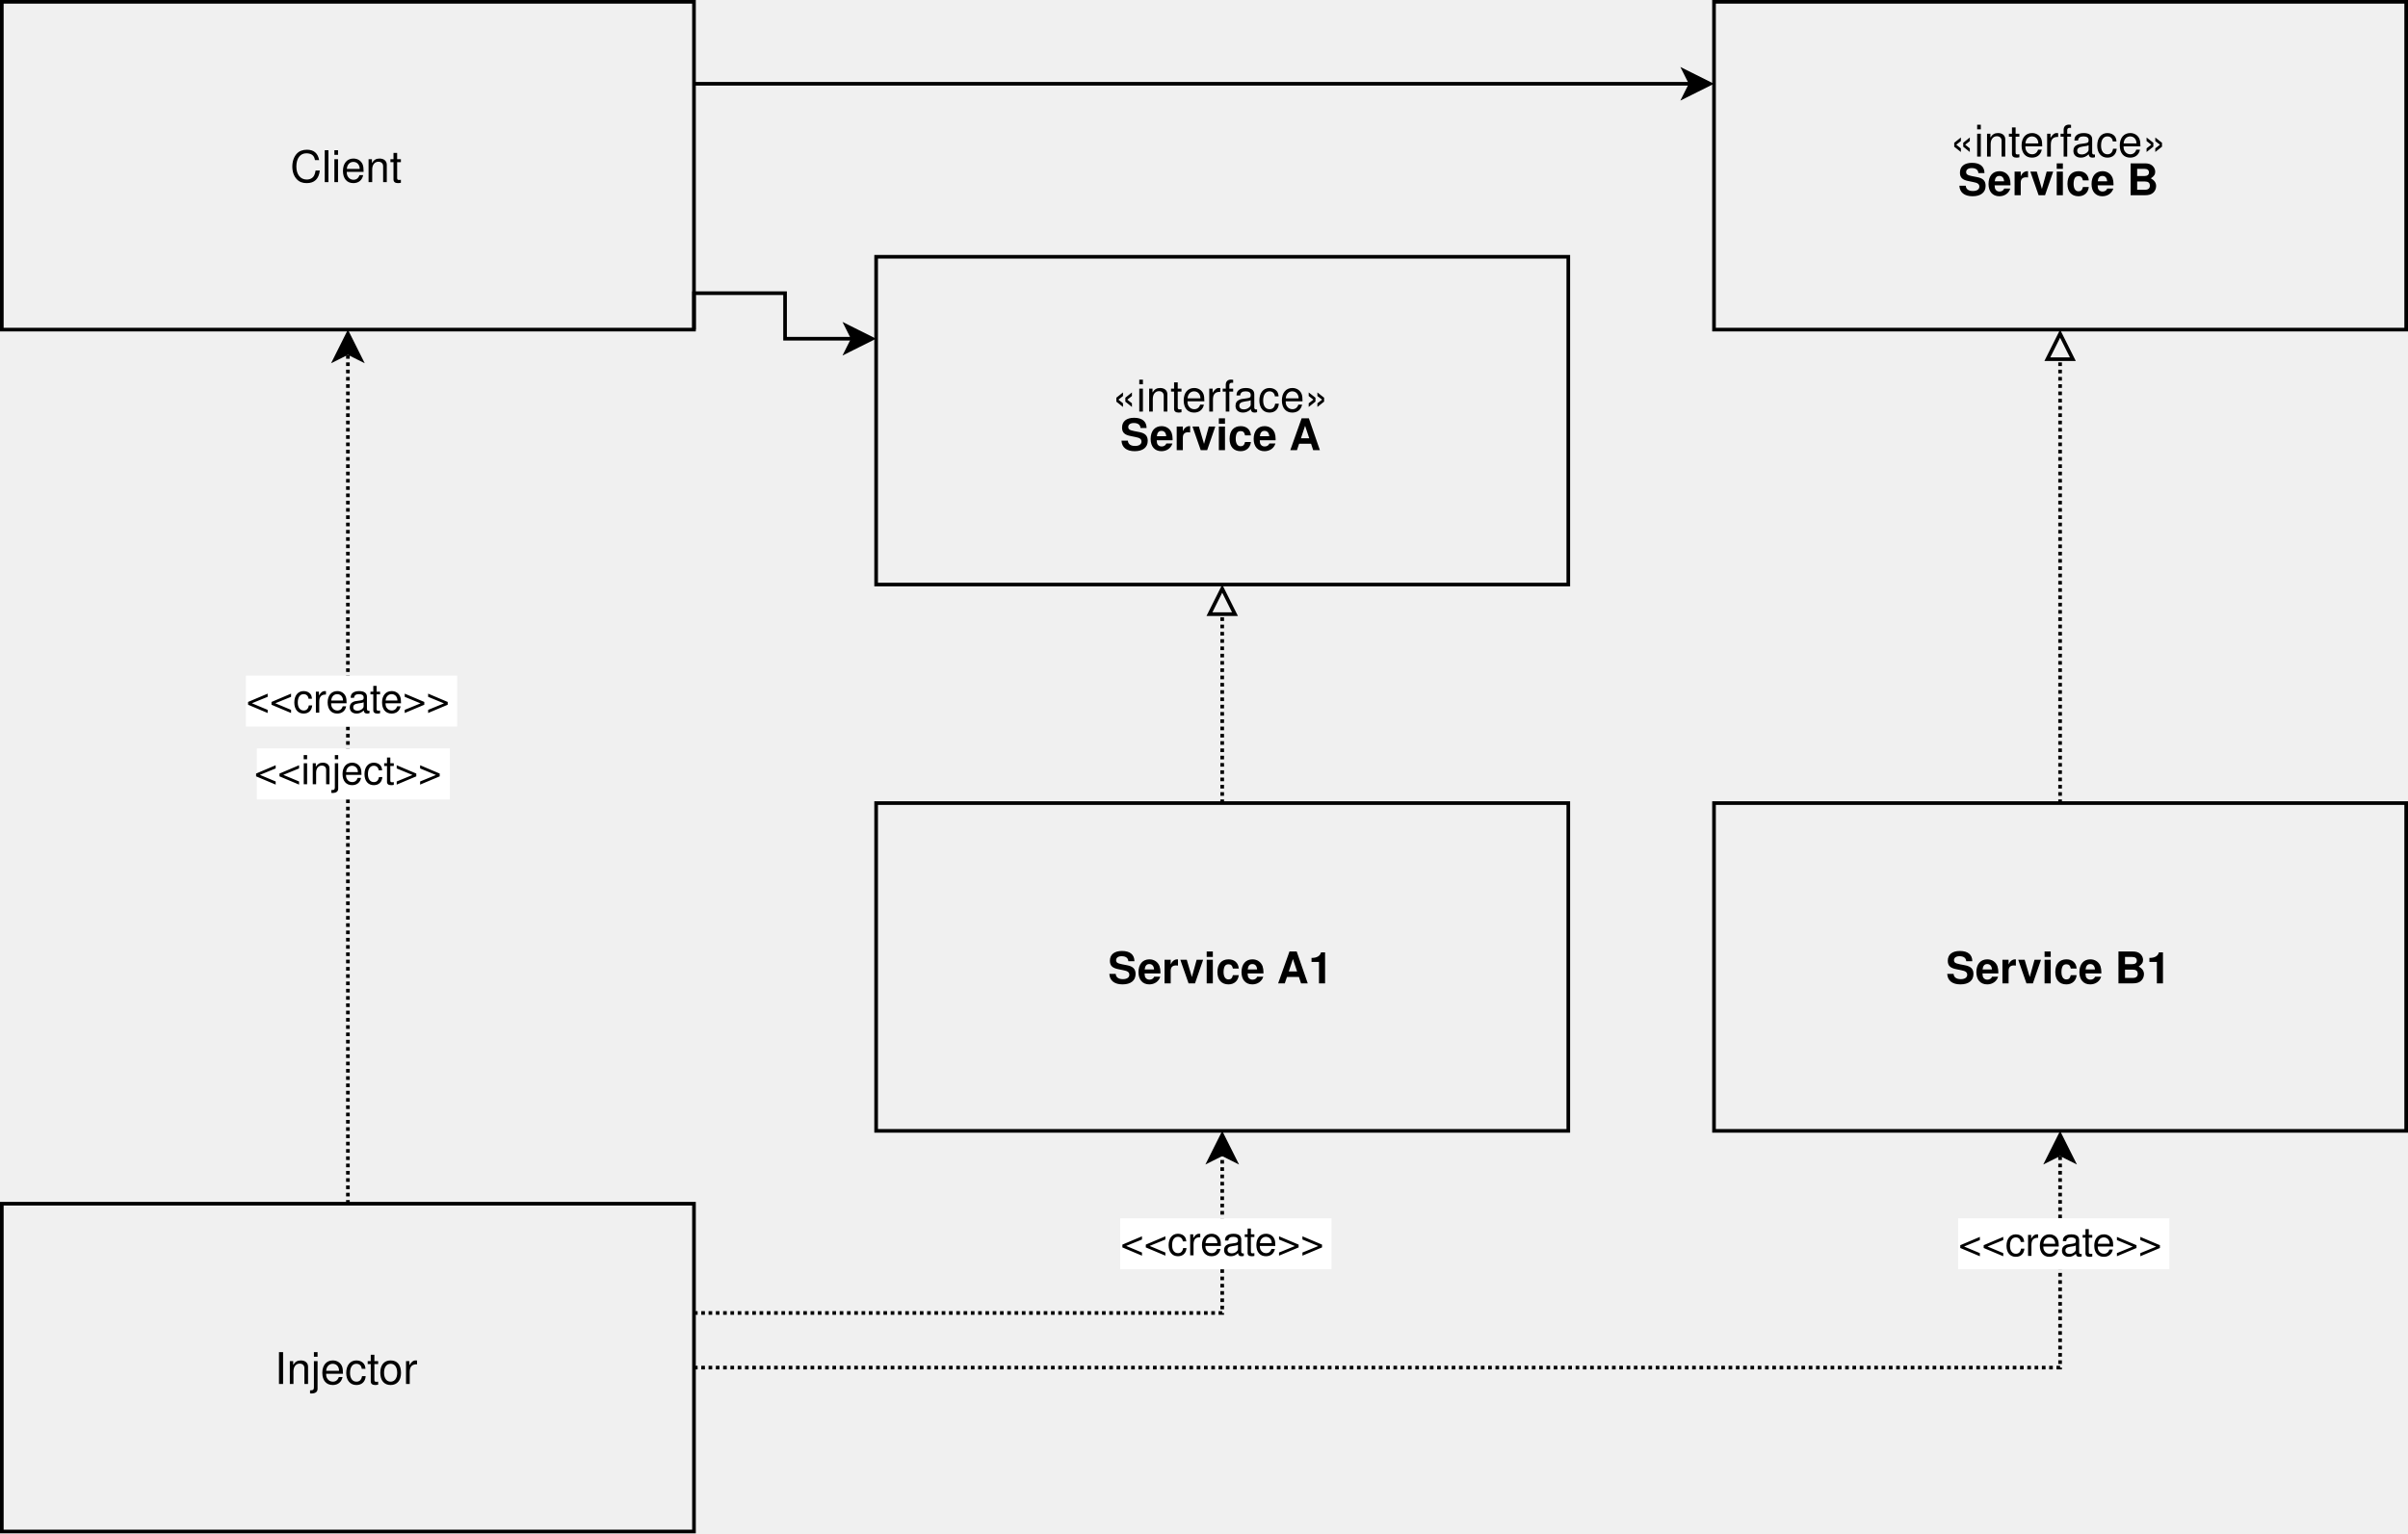
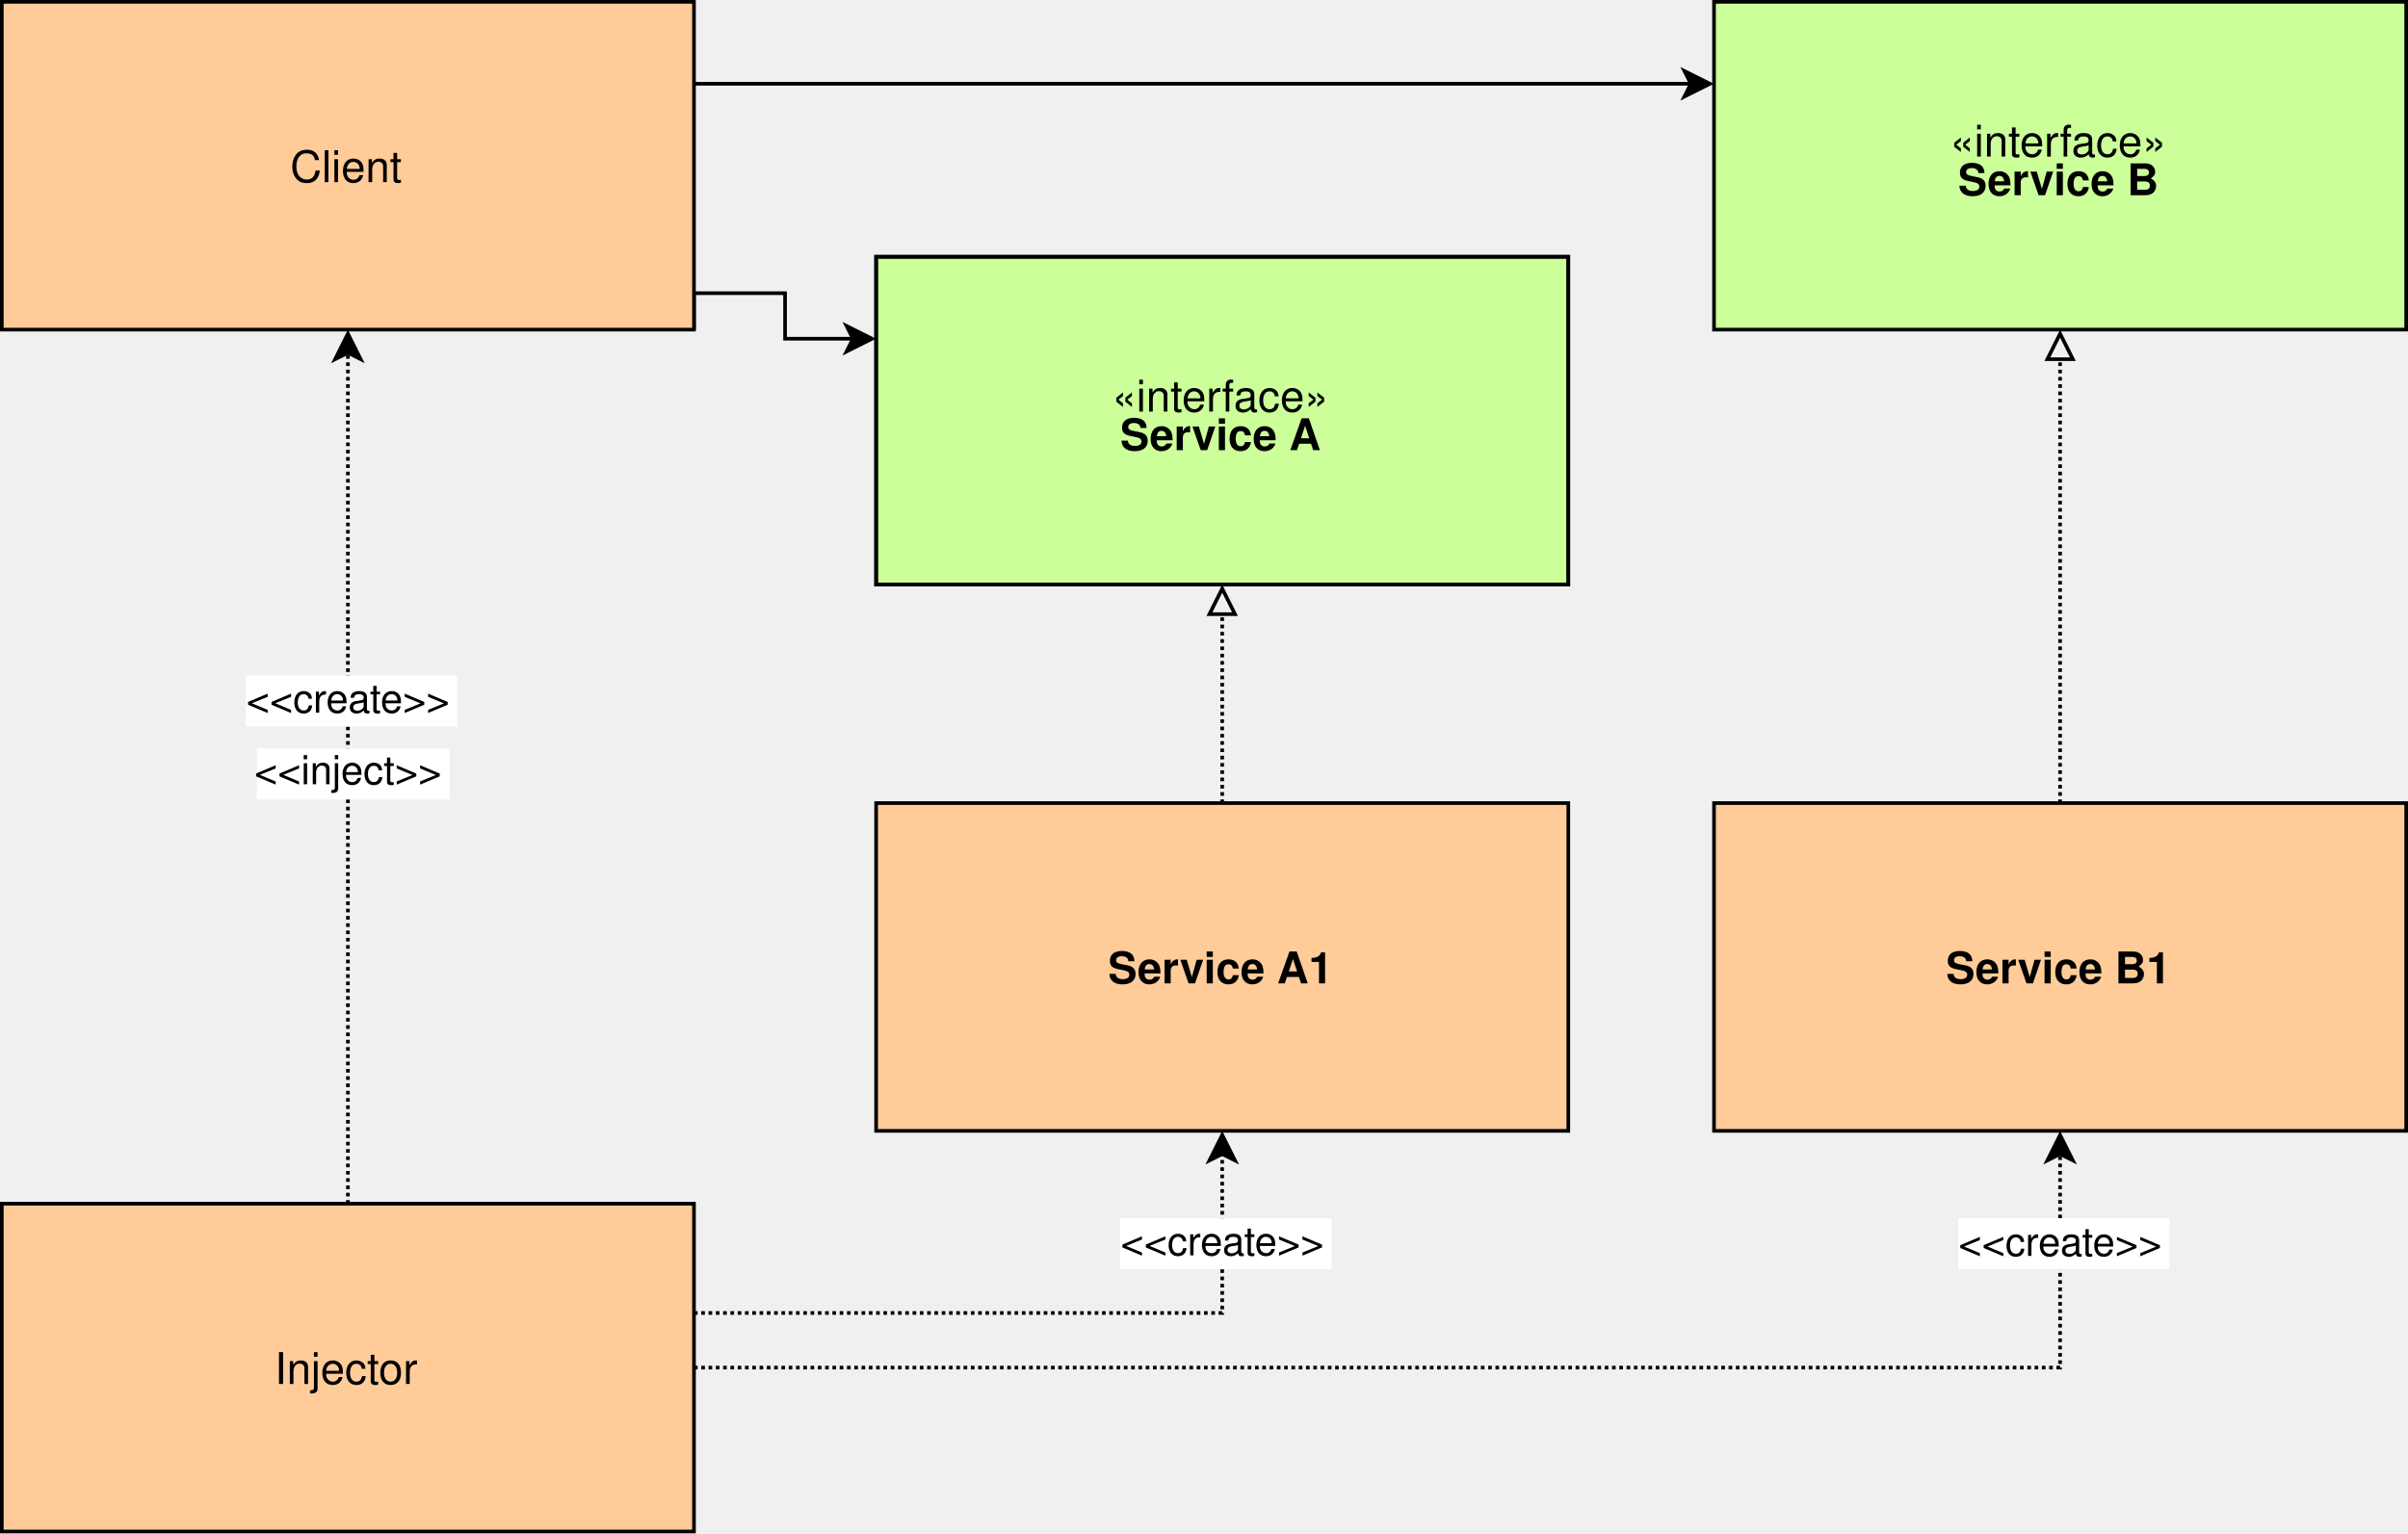
- <svg xmlns="http://www.w3.org/2000/svg" version="1.1" width="661px" height="421px" viewBox="-0.5 -0.5 661 421" content="&lt;mxfile host=&quot;Electron&quot; modified=&quot;2020-11-25T11:30:00.211Z&quot; agent=&quot;5.0 (Windows NT 10.0; Win64; x64) AppleWebKit/537.36 (KHTML, like Gecko) draw.io/13.9.9 Chrome/85.0.418.121 Electron/10.1.5 Safari/537.36&quot; etag=&quot;KiFHI0_4Lm7CRzB6kX0m&quot; version=&quot;13.9.9&quot; type=&quot;device&quot;&gt;&lt;diagram id=&quot;DizQEidOTiGCYwDXFvWY&quot; name=&quot;Seite-1&quot;&gt;7Zpdk5o6GIB/DZfLQAKIl+q6p51+ztjO6fYuCxHTInFi3NX++iaQLCDqoqC4O/VG8xICPO93xICj+fo/hhazTzTEsQGscG3AWwMA2/I98SUlm0zSA71MEDESqkm5YEL+YH2mkq5IiJeliZzSmJNFWRjQJMEBL8kQY/SpPG1K4/JVFyjCFcEkQHFV+j8J+SyT+voppPwdJtFMX9n2+tmROdKT1ZMsZyikTwURHBtwxCjl2a/5eoRjCU9zyc6723P0+cYYTnidE9Cnb+Nv7t2Xz9/n0/H9z59k8uH9DcxWeUTxSj2wulm+0QQiRlcLAw6r11O38IgZx+td2kAPepH8gYWlYDrHnG3EPHWW6ylGykhsqMZPOXK7r2SzAm4tQ0rL0fPSOQjxQ7E4govThMtB0qfD6gyG2zoM5/XCsKswRsAYDEnCMZuiAMvhUIAQgQ+KKKaZFGAtOaO/8YjGlKUCaKUfMXVK4ljLE5rg+kTdPUSviByokJtg9kgEMWBVIQmDSkIs10vB0IRP1EF7N6gy1XPRUxHKcU23X/w49QKWdy623ss+ikOR2dSQMj6jEU1QPM6lwzLzfM5HShcK/C/M+UalabTiVIgEWrb5oU5KB/dyYAJXj2/XxaO3m4JSd3nB3kyzpCsW4EPOqZIvRyzChxSuFpRIDqqb4Rhx8lguBnZpLz11wBjaFCYsqIgKy8LKX6Ugz3sO2Mp7LtyyhGzF3C6eb62BqfQ6NJU14T/UYfn7vvA7NxI52BQt5pUZF3CuwrqAX7YuXVPf7ZkPLbfZfHAB69VKKFjvKCZSly8kkGrCONpCaqSHdTmHXk09C3aULR0U+hBumaTVOZhqVXIEmMOs26lu/b5ZqjR6l6TTqD88DPwN0NnRJR7bC5xe8YN9HeUVA6t2knkLMHgpgp+3BTgC5xE9QA3abnlGv38u+NXMWSF+/hbBdIt1nH1iERei5Sy9CVsNviIuXC5JJcCyG9V5wDdqNhGKaHt1XiMF69xaUrAX8xRG9h0wjLhwNi9SUvW9www+ogcsLj9EMYkk1wDLoCYE0kFIgOKBOjAnYZiZBl6SPyp4SyWp+lSs6A4N9/aoiuuwBTeuQ24sE3q6EVLurPz/uJq8WhSX1rzxoAlheQ06nS4xr2i7hdoY7tq1LBsASX7JXfJ/BmCZXjN9aw33bNPrXUzDXfbuJ8bwGrG6/V69dgyHbtsx/MSdoHIv7fStLfs5Qy8N/TeeMJ7dpXG8EOHC9e12IsZFU8IrLPquPGB4V1X0OW+96IOt5XzL9PsWaMWHXdO/mAuDapR+n1ZxgugLHXOXe56O1/XWnlNjz/MVxj6chAP5YosQPcQ0+J2J7oiEc6Z/PnSR1ME/H8064oP7TXbFGk52n+29qRbcaXurHLqd+xOo0PznT6f5k1fTn1r/m7qZO1VfMii8wXHd7rT9itk53UkM89f6sjIgfzkSjv8C&lt;/diagram&gt;&lt;/mxfile&gt;" style="background-color: rgb(255, 255, 255);">
+ <svg xmlns="http://www.w3.org/2000/svg" version="1.1" width="661px" height="421px" viewBox="-0.5 -0.5 661 421" content="&lt;mxfile host=&quot;Electron&quot; modified=&quot;2020-11-26T09:24:45.463Z&quot; agent=&quot;5.0 (Windows NT 10.0; Win64; x64) AppleWebKit/537.36 (KHTML, like Gecko) draw.io/13.9.9 Chrome/85.0.418.121 Electron/10.1.5 Safari/537.36&quot; etag=&quot;0Nitn4Kiw3A0_1aJA1_I&quot; version=&quot;13.9.9&quot; type=&quot;device&quot;&gt;&lt;diagram id=&quot;DizQEidOTiGCYwDXFvWY&quot; name=&quot;Seite-1&quot;&gt;7Vpbk5o8GP41Xi4DCaBcKqtfOz3O2M7X7V0WAqZF4sS4q/31DRKWk7pRwMNOvVDyEEJ83kOeN9CD7nz9H0OL2Sfq46gHdH/dg/c9ABzbEt8JsEmB/sBIgZARP4UKwJT8wRLUJboiPl6WOnJKI04WZdCjcYw9XsIQY/S53C2gUfmuCxTiGjD1UFRH/yc+n6XoAPRz/B0m4Sy7s2E76Zk5yjrLf7KcIZ8+FyA47kGXUcrTo/naxVHCXcZLet1kz9mXiTEcc5UL0Kdv42/W5Mvn7/Ng/PDzJ5l+eH8H01GeULSSf1hOlm8yBkJGV4seHAUkilwaUbaFoecFgeMIvD4PObUnzDhe77ISeswGz4kQDoTpHHO2Ef3kVZYtuZPOY0DZfs5NYTgSmxXMkGFIWj98GTonSBxIjo7gy1Tna8kZ/Y0LjOnbz07GDtrmdBovRpOlTpMiGebtkmHUyXBBbzgiMccsQB5OmiNBhC2cxMgdpEBWMfZiGuOae0lQkUxrD5lXRBqokTbF7IkIsoBe50f4UuzjZLyEvoDGfCpPGpXMdVb2ZNoyLc1yih9TLYvZXXFrvx6e2BfLoGxSxmc0pDGKxjk6KnOe9/lI6UIS/wtzvpFrOlpxKiBBLdv8kBdtGw9JQwNW1r5fF8/ebwpGVUumMt6WdMU8fCgu5UrNEQvxIYPLARNKDpqb4Qhx8lRWDrust710yBjaFDosqEgIy8LIXxMgXwxNUFkMLVjxhHTE3C9eptbAVfoXdJU14T/k6eT4oXCcO0nS2BQ95sacC5hX4V1gUPauTIBP9vSHutWsPziD92ZGKHivG5HElq8vILvcoSKBg8DzjpTAe6Wuc21KF+yQLcdL3QpjrjuZdF00QFjxZP3iVNbFzF4qFTVIC3QV6Rg4Wkmg9M/JzhE1qCo74O2ws6PibKF6UCVyXw16xYTVa8+8chgqJP4OK4cj6DyidFBg2yr3cJyuyK8vuDXGu68sNKso/4wTtZ+PlrPtJAzZ+Iq4CLl4iwDdaCQPwaCnWHtIRtuTh40MnK2tJQPbEd+Skf56DCMugs0OJSp/d7jBR/SIxe1HKCJhwquHk6QmgCRAiIeioTwxJ76fugZekj8yeSdGkrJWjGiNetb9UVL+sAc31iF3ugbtrH6S4Szj/zgpX9fSpTHvbKhBWB6DBsES85q1W5DUcNcOaNkBSPwr2Yn/5wC6Zjezd2bhvqHZ/bNZ+JIl/4k5XCFXt1/iK+dwaLWdw0/cQCqX4KajV/yngxIcDt74gvESLo3zhUgXVvZ0tGnGOOuScIOi78oThn1Vos9866IPtrbm69rA0UErMWxpg7OFMKhn6fdbFScYfb1iVtj4m0xct6OtUtO+9P6eqbBVeoMJEMf+MHmDRkCPEfV+p9CEJOR09NQkU0oXeGrSrCw+uOlk1LxBMYYO7Ea1HFPVTXNoXTyoQI3Sf0F1WlDZikHV+nPuZjFVf0uh8ArIDcRU9e21LmNKNPM3CVNVkL+OCcd/AQ==&lt;/diagram&gt;&lt;/mxfile&gt;" style="background-color: rgb(255, 255, 255);">
  <defs />
  <g>
-     <rect x="470" y="0" width="190" height="90" fill="none" stroke="#000000" pointer-events="all" />
-     <g fill="#000000" font-family="Helvetica" text-anchor="middle" font-size="12px">
+     <rect x="470" y="0" width="190" height="90" fill="#ccff99" stroke="none" pointer-events="all" />
+     <rect x="470" y="0" width="190" height="90" fill="none" stroke="#000000" pointer-events="none" />
+     <g fill="#000000" font-family="Helvetica" pointer-events="none" text-anchor="middle" font-size="12px">
      <text x="564.5" y="42.5">«interface»</text>
    </g>
-     <rect x="470" y="45.6" width="190" height="6" fill="none" stroke="none" pointer-events="all" />
-     <g fill="#000000" font-family="Helvetica" font-weight="bold" text-anchor="middle" font-size="12px">
+     <g fill="#000000" font-family="Helvetica" font-weight="bold" pointer-events="none" text-anchor="middle" font-size="12px">
      <text x="564.5" y="53.1">Service B</text>
    </g>
-     <path d="M 190 22.5 L 330 22.5 L 463.63 22.5" fill="none" stroke="#000000" stroke-miterlimit="10" pointer-events="stroke" />
-     <path d="M 468.88 22.5 L 461.88 26 L 463.63 22.5 L 461.88 19 Z" fill="#000000" stroke="#000000" stroke-miterlimit="10" pointer-events="all" />
-     <path d="M 190 90 L 190 80 L 215 80 L 215 92.5 L 233.63 92.5" fill="none" stroke="#000000" stroke-miterlimit="10" pointer-events="stroke" />
-     <path d="M 238.88 92.5 L 231.88 96 L 233.63 92.5 L 231.88 89 Z" fill="#000000" stroke="#000000" stroke-miterlimit="10" pointer-events="all" />
-     <rect x="0" y="0" width="190" height="90" fill="none" stroke="#000000" pointer-events="all" />
-     <g fill="#000000" font-family="Helvetica" text-anchor="middle" font-size="12px">
+     <path d="M 190 22.5 L 330 22.5 L 463.63 22.5" fill="none" stroke="#000000" stroke-miterlimit="10" pointer-events="none" />
+     <path d="M 468.88 22.5 L 461.88 26 L 463.63 22.5 L 461.88 19 Z" fill="#000000" stroke="#000000" stroke-miterlimit="10" pointer-events="none" />
+     <path d="M 190 90 L 190 80 L 215 80 L 215 92.5 L 233.63 92.5" fill="none" stroke="#000000" stroke-miterlimit="10" pointer-events="none" />
+     <path d="M 238.88 92.5 L 231.88 96 L 233.63 92.5 L 231.88 89 Z" fill="#000000" stroke="#000000" stroke-miterlimit="10" pointer-events="none" />
+     <rect x="0" y="0" width="190" height="90" fill="#ffcc99" stroke="#000000" pointer-events="none" />
+     <g fill="#000000" font-family="Helvetica" pointer-events="none" text-anchor="middle" font-size="12px">
      <text x="94.5" y="49.5">Client</text>
    </g>
-     <rect x="240" y="70" width="190" height="90" fill="none" stroke="#000000" pointer-events="all" />
-     <g fill="#000000" font-family="Helvetica" text-anchor="middle" font-size="12px">
+     <rect x="240" y="70" width="190" height="90" fill="#ccff99" stroke="#000000" pointer-events="none" />
+     <rect x="240" y="70" width="190" height="90" fill="none" stroke="#000000" pointer-events="none" />
+     <g fill="#000000" font-family="Helvetica" pointer-events="none" text-anchor="middle" font-size="12px">
      <text x="334.5" y="112.5">«interface»</text>
    </g>
-     <rect x="240" y="115.6" width="190" height="6" fill="none" stroke="none" pointer-events="all" />
-     <g fill="#000000" font-family="Helvetica" font-weight="bold" text-anchor="middle" font-size="12px">
+     <g fill="#000000" font-family="Helvetica" font-weight="bold" pointer-events="none" text-anchor="middle" font-size="12px">
      <text x="334.5" y="123.1">Service A</text>
    </g>
-     <path d="M 95 330 L 95 96.37" fill="none" stroke="#000000" stroke-miterlimit="10" stroke-dasharray="1 1" pointer-events="stroke" />
-     <path d="M 95 91.12 L 98.5 98.12 L 95 96.37 L 91.5 98.12 Z" fill="#000000" stroke="#000000" stroke-miterlimit="10" pointer-events="all" />
-     <g fill="#000000" font-family="Helvetica" text-anchor="middle" font-size="11px">
+     <path d="M 95 330 L 95 96.37" fill="none" stroke="#000000" stroke-miterlimit="10" stroke-dasharray="1 1" pointer-events="none" />
+     <path d="M 95 91.12 L 98.5 98.12 L 95 96.37 L 91.5 98.12 Z" fill="#000000" stroke="#000000" stroke-miterlimit="10" pointer-events="none" />
+     <g fill="#000000" font-family="Helvetica" pointer-events="none" text-anchor="middle" font-size="11px">
      <rect fill="#ffffff" stroke="none" x="67" y="185" width="58" height="14" stroke-width="0" />
      <text x="95" y="195.17">&lt;&lt;create&gt;&gt;</text>
    </g>
-     <g fill="#000000" font-family="Helvetica" text-anchor="middle" font-size="11px">
+     <g fill="#000000" font-family="Helvetica" pointer-events="none" text-anchor="middle" font-size="11px">
      <rect fill="#ffffff" stroke="none" x="70" y="205" width="53" height="14" stroke-width="0" />
      <text x="95" y="214.83">&lt;&lt;inject&gt;&gt;</text>
    </g>
-     <path d="M 190 360 L 335 360 L 335 316.37" fill="none" stroke="#000000" stroke-miterlimit="10" stroke-dasharray="1 1" pointer-events="stroke" />
-     <path d="M 335 311.12 L 338.5 318.12 L 335 316.37 L 331.5 318.12 Z" fill="#000000" stroke="#000000" stroke-miterlimit="10" pointer-events="all" />
-     <g fill="#000000" font-family="Helvetica" text-anchor="middle" font-size="11px">
+     <path d="M 190 360 L 335 360 L 335 316.37" fill="none" stroke="#000000" stroke-miterlimit="10" stroke-dasharray="1 1" pointer-events="none" />
+     <path d="M 335 311.12 L 338.5 318.12 L 335 316.37 L 331.5 318.12 Z" fill="#000000" stroke="#000000" stroke-miterlimit="10" pointer-events="none" />
+     <g fill="#000000" font-family="Helvetica" pointer-events="none" text-anchor="middle" font-size="11px">
      <rect fill="#ffffff" stroke="none" x="307" y="334" width="58" height="14" stroke-width="0" />
      <text x="335" y="344.17">&lt;&lt;create&gt;&gt;</text>
    </g>
-     <path d="M 190 375 L 565 375 L 565 316.37" fill="none" stroke="#000000" stroke-miterlimit="10" stroke-dasharray="1 1" pointer-events="stroke" />
-     <path d="M 565 311.12 L 568.5 318.12 L 565 316.37 L 561.5 318.12 Z" fill="#000000" stroke="#000000" stroke-miterlimit="10" pointer-events="all" />
-     <g fill="#000000" font-family="Helvetica" text-anchor="middle" font-size="11px">
+     <path d="M 190 375 L 565 375 L 565 316.37" fill="none" stroke="#000000" stroke-miterlimit="10" stroke-dasharray="1 1" pointer-events="none" />
+     <path d="M 565 311.12 L 568.5 318.12 L 565 316.37 L 561.5 318.12 Z" fill="#000000" stroke="#000000" stroke-miterlimit="10" pointer-events="none" />
+     <g fill="#000000" font-family="Helvetica" pointer-events="none" text-anchor="middle" font-size="11px">
      <rect fill="#ffffff" stroke="none" x="537" y="334" width="58" height="14" stroke-width="0" />
      <text x="565" y="344.33">&lt;&lt;create&gt;&gt;</text>
    </g>
-     <rect x="0" y="330" width="190" height="90" fill="none" stroke="#000000" pointer-events="all" />
-     <g fill="#000000" font-family="Helvetica" text-anchor="middle" font-size="12px">
+     <rect x="0" y="330" width="190" height="90" fill="#ffcc99" stroke="#000000" pointer-events="none" />
+     <g fill="#000000" font-family="Helvetica" pointer-events="none" text-anchor="middle" font-size="12px">
      <text x="94.5" y="379.5">Injector</text>
    </g>
-     <path d="M 335 220 L 335 168.12" fill="none" stroke="#000000" stroke-miterlimit="10" stroke-dasharray="1 1" pointer-events="stroke" />
-     <path d="M 335 161.12 L 338.5 168.12 L 331.5 168.12 Z" fill="none" stroke="#000000" stroke-miterlimit="10" pointer-events="all" />
-     <rect x="240" y="220" width="190" height="90" fill="none" stroke="#000000" pointer-events="all" />
-     <g fill="#000000" font-family="Helvetica" font-weight="bold" text-anchor="middle" font-size="12px">
+     <path d="M 335 220 L 335 168.12" fill="none" stroke="#000000" stroke-miterlimit="10" stroke-dasharray="1 1" pointer-events="none" />
+     <path d="M 335 161.12 L 338.5 168.12 L 331.5 168.12 Z" fill="none" stroke="#000000" stroke-miterlimit="10" pointer-events="none" />
+     <rect x="240" y="220" width="190" height="90" fill="#ffcc99" stroke="#000000" pointer-events="none" />
+     <g fill="#000000" font-family="Helvetica" font-weight="bold" pointer-events="none" text-anchor="middle" font-size="12px">
      <text x="334.5" y="269.5">Service A1</text>
    </g>
-     <path d="M 565 220 L 565 98.12" fill="none" stroke="#000000" stroke-miterlimit="10" stroke-dasharray="1 1" pointer-events="stroke" />
-     <path d="M 565 91.12 L 568.5 98.12 L 561.5 98.12 Z" fill="none" stroke="#000000" stroke-miterlimit="10" pointer-events="all" />
-     <rect x="470" y="220" width="190" height="90" fill="none" stroke="#000000" pointer-events="all" />
-     <g fill="#000000" font-family="Helvetica" font-weight="bold" text-anchor="middle" font-size="12px">
+     <path d="M 565 220 L 565 98.12" fill="none" stroke="#000000" stroke-miterlimit="10" stroke-dasharray="1 1" pointer-events="none" />
+     <path d="M 565 91.12 L 568.5 98.12 L 561.5 98.12 Z" fill="none" stroke="#000000" stroke-miterlimit="10" pointer-events="none" />
+     <rect x="470" y="220" width="190" height="90" fill="#ffcc99" stroke="#000000" pointer-events="none" />
+     <g fill="#000000" font-family="Helvetica" font-weight="bold" pointer-events="none" text-anchor="middle" font-size="12px">
      <text x="564.5" y="269.5">Service B1</text>
    </g>
  </g>
</svg>
